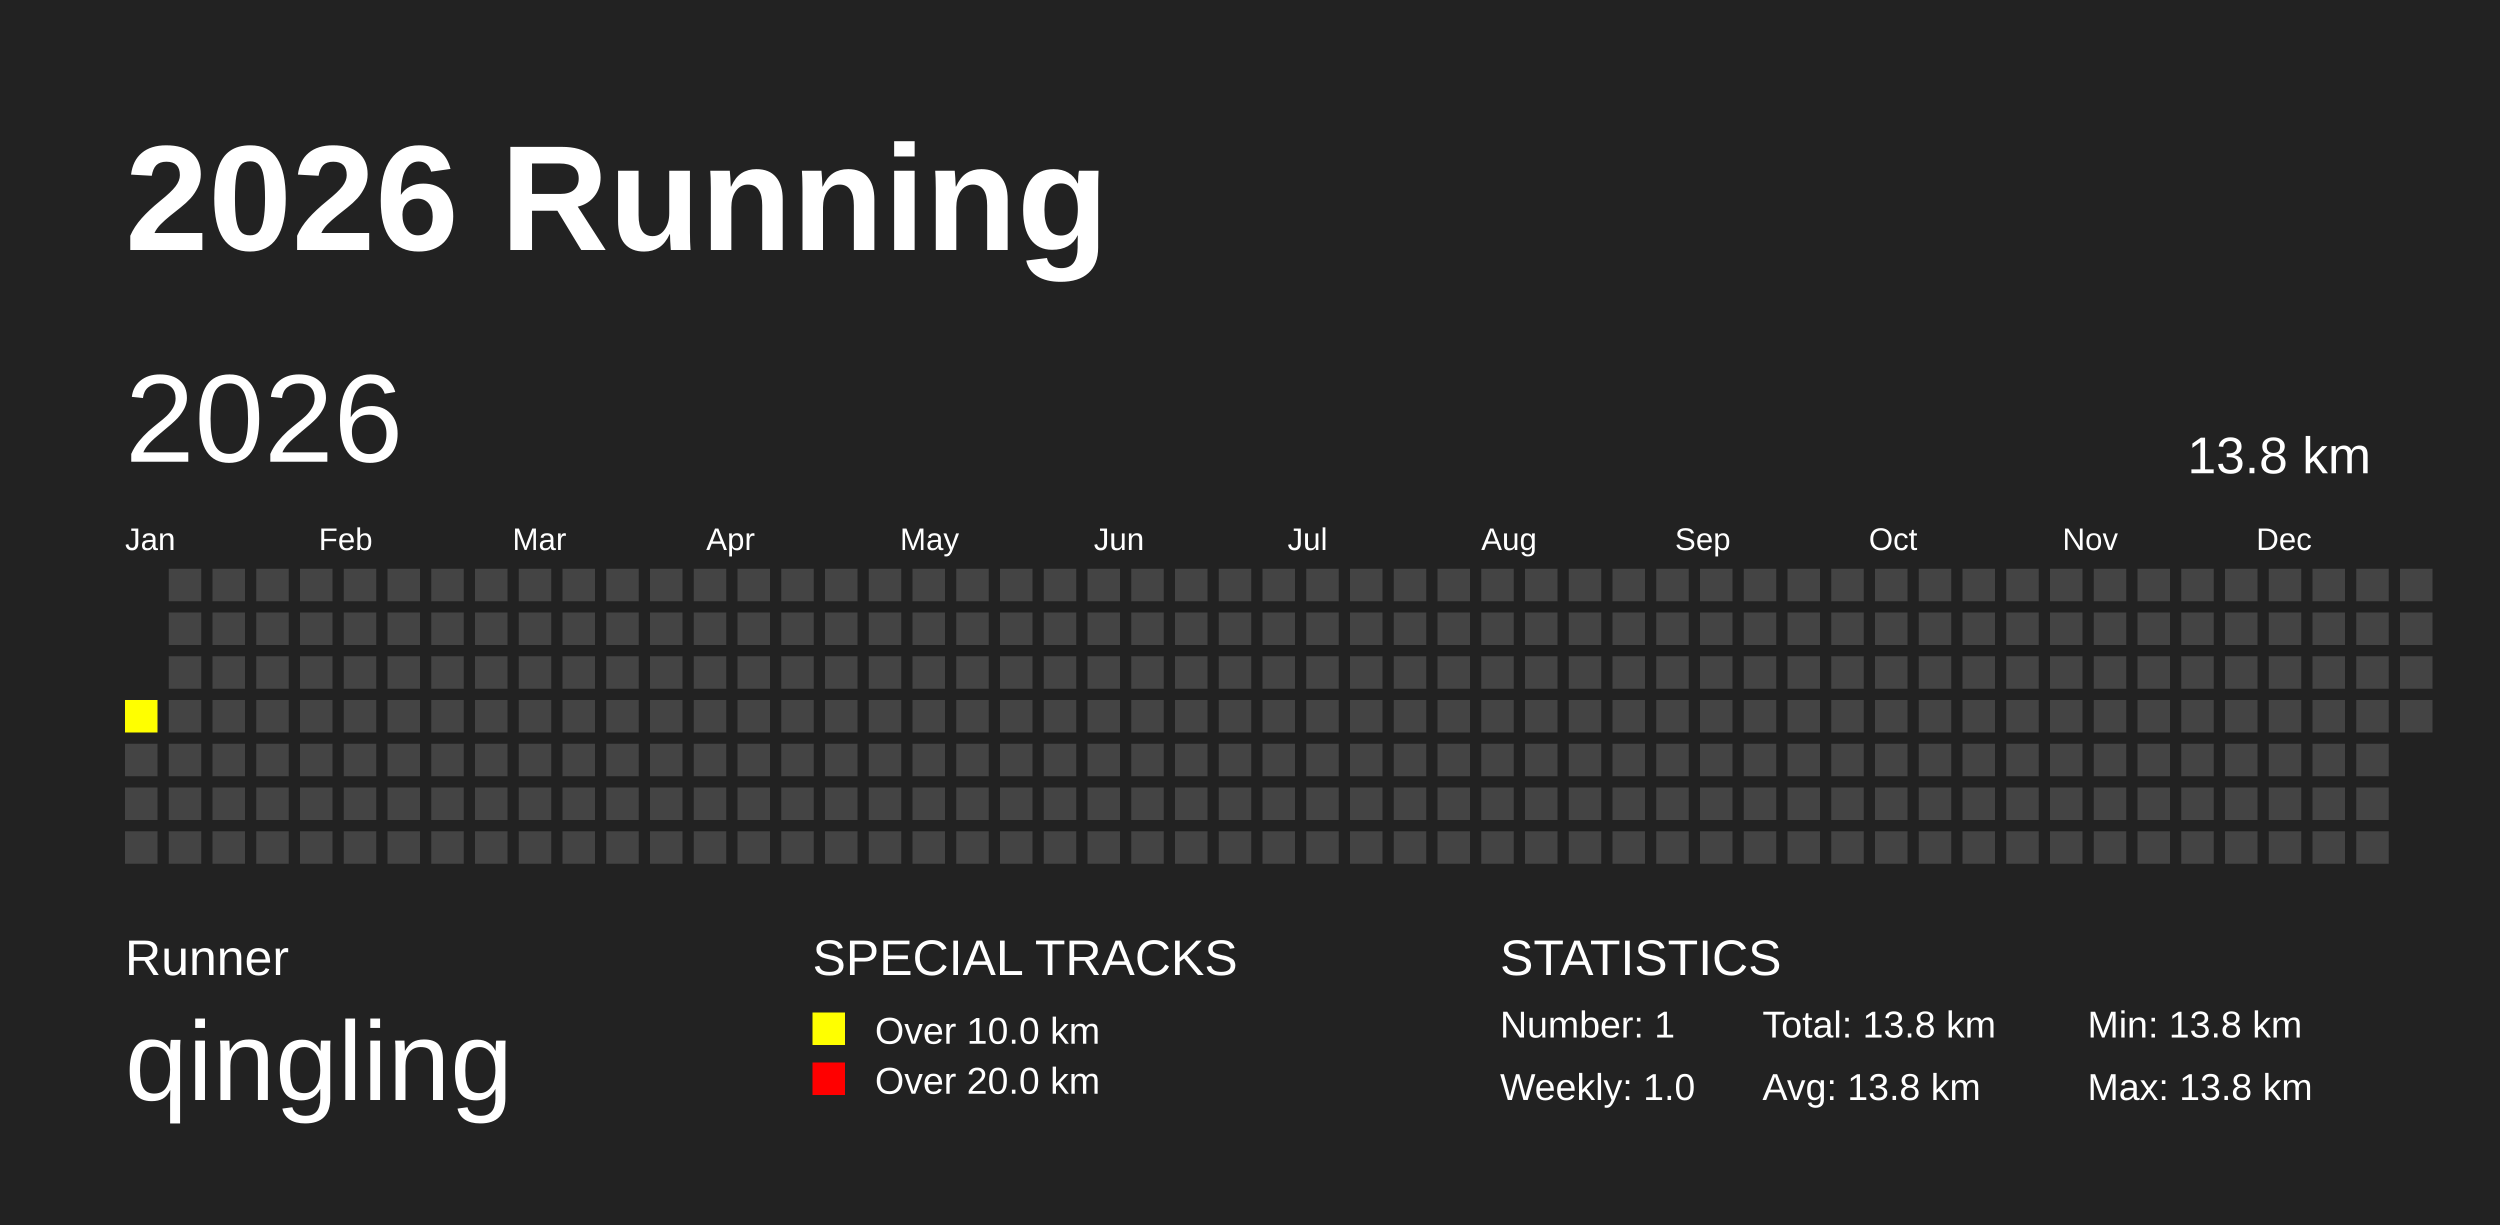
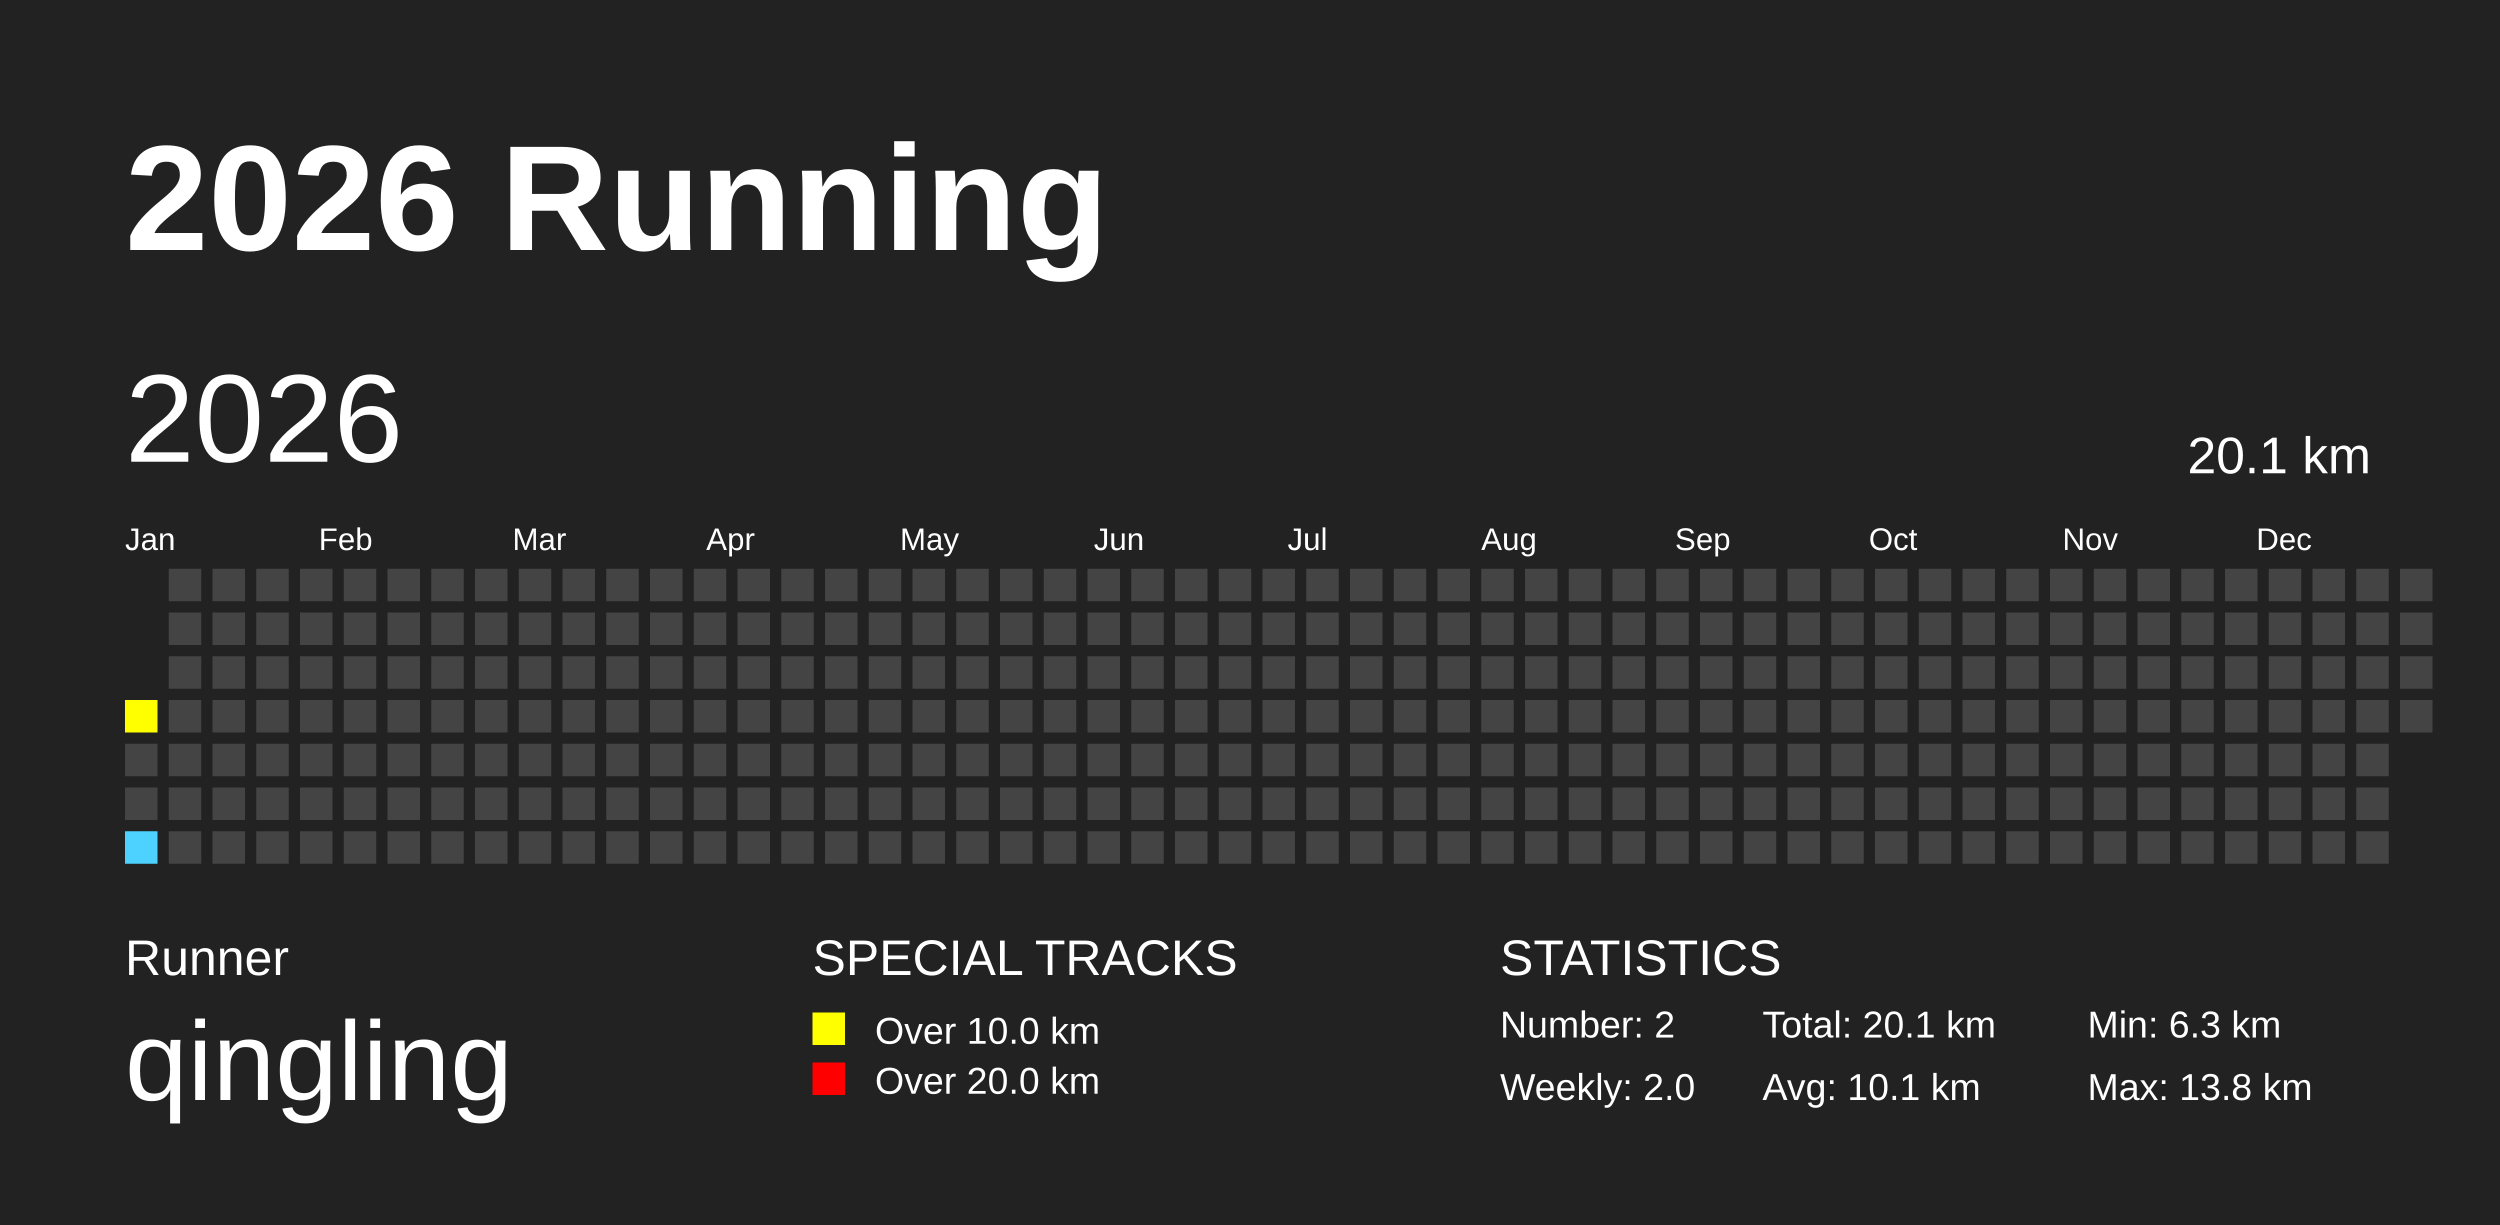
<svg xmlns="http://www.w3.org/2000/svg" baseProfile="full" height="98mm" version="1.1" viewBox="0,0,200,98" width="200mm">
  <defs />
  <rect fill="#222222" height="98" width="200" x="0" y="0" />
  <text fill="#FFFFFF" style="font-size:12px; font-family:Arial; font-weight:bold;" x="10" y="20">2026 Running</text>
  <text fill="#FFFFFF" style="font-size:4px; font-family:Arial" x="10" y="78">Runner</text>
  <text fill="#FFFFFF" style="font-size:9px; font-family:Arial" x="10" y="88">qingling</text>
  <text fill="#FFFFFF" style="font-size:4px; font-family:Arial" x="65" y="78">SPECIAL TRACKS</text>
  <rect fill="yellow" height="2.6" width="2.6" x="65" y="81" />
  <text fill="#FFFFFF" style="font-size:3px; font-family:Arial" x="70" y="83.5">Over 10.0 km</text>
  <rect fill="red" height="2.6" width="2.6" x="65" y="85" />
  <text fill="#FFFFFF" style="font-size:3px; font-family:Arial" x="70" y="87.5">Over 20.0 km</text>
  <text fill="#FFFFFF" style="font-size:4px; font-family:Arial" x="120" y="78">STATISTICS</text>
-   <text fill="#FFFFFF" style="font-size:3px; font-family:Arial" x="120" y="83">Number: 1</text>
-   <text fill="#FFFFFF" style="font-size:3px; font-family:Arial" x="120" y="88">Weekly: 1.0</text>
-   <text fill="#FFFFFF" style="font-size:3px; font-family:Arial" x="141" y="83">Total: 13.8 km</text>
-   <text fill="#FFFFFF" style="font-size:3px; font-family:Arial" x="141" y="88">Avg: 13.8 km</text>
-   <text fill="#FFFFFF" style="font-size:3px; font-family:Arial" x="167" y="83">Min: 13.8 km</text>
+   <text fill="#FFFFFF" style="font-size:3px; font-family:Arial" x="120" y="83">Number: 2</text>
+   <text fill="#FFFFFF" style="font-size:3px; font-family:Arial" x="120" y="88">Weekly: 2.0</text>
+   <text fill="#FFFFFF" style="font-size:3px; font-family:Arial" x="141" y="83">Total: 20.1 km</text>
+   <text fill="#FFFFFF" style="font-size:3px; font-family:Arial" x="141" y="88">Avg: 10.1 km</text>
+   <text fill="#FFFFFF" style="font-size:3px; font-family:Arial" x="167" y="83">Min: 6.3 km</text>
  <text fill="#FFFFFF" style="font-size:3px; font-family:Arial" x="167" y="88">Max: 13.8 km</text>
  <text dominant-baseline="hanging" fill="#FFFFFF" style="font-size:10.0px; font-family:Arial;" x="10" y="30">2026</text>
-   <text dominant-baseline="hanging" fill="#FFFFFF" style="font-size:4.125px; font-family:Arial;" x="175" y="35">13.8 km</text>
+   <text dominant-baseline="hanging" fill="#FFFFFF" style="font-size:4.125px; font-family:Arial;" x="175" y="35">20.1 km</text>
  <text fill="#FFFFFF" style="font-size:2.5px; font-family:Arial" x="10.0" y="44">Jan</text>
  <text fill="#FFFFFF" style="font-size:2.5px; font-family:Arial" x="25.5" y="44">Feb</text>
  <text fill="#FFFFFF" style="font-size:2.5px; font-family:Arial" x="41.0" y="44">Mar</text>
  <text fill="#FFFFFF" style="font-size:2.5px; font-family:Arial" x="56.5" y="44">Apr</text>
  <text fill="#FFFFFF" style="font-size:2.5px; font-family:Arial" x="72.0" y="44">May</text>
  <text fill="#FFFFFF" style="font-size:2.5px; font-family:Arial" x="87.5" y="44">Jun</text>
  <text fill="#FFFFFF" style="font-size:2.5px; font-family:Arial" x="103.0" y="44">Jul</text>
  <text fill="#FFFFFF" style="font-size:2.5px; font-family:Arial" x="118.5" y="44">Aug</text>
  <text fill="#FFFFFF" style="font-size:2.5px; font-family:Arial" x="134.0" y="44">Sep</text>
  <text fill="#FFFFFF" style="font-size:2.5px; font-family:Arial" x="149.5" y="44">Oct</text>
  <text fill="#FFFFFF" style="font-size:2.5px; font-family:Arial" x="165.0" y="44">Nov</text>
  <text fill="#FFFFFF" style="font-size:2.5px; font-family:Arial" x="180.5" y="44">Dec</text>
  <rect fill="yellow" height="2.6" width="2.6" x="10.0" y="56.0" />
  <rect fill="#444444" height="2.6" width="2.6" x="10.0" y="59.5" />
  <rect fill="#444444" height="2.6" width="2.6" x="10.0" y="63.0" />
-   <rect fill="#444444" height="2.6" width="2.6" x="10.0" y="66.5" />
+   <rect fill="#4DD2FF" height="2.6" width="2.6" x="10.0" y="66.5" />
  <rect fill="#444444" height="2.6" width="2.6" x="13.5" y="45.5" />
  <rect fill="#444444" height="2.6" width="2.6" x="13.5" y="49.0" />
  <rect fill="#444444" height="2.6" width="2.6" x="13.5" y="52.5" />
  <rect fill="#444444" height="2.6" width="2.6" x="13.5" y="56.0" />
  <rect fill="#444444" height="2.6" width="2.6" x="13.5" y="59.5" />
  <rect fill="#444444" height="2.6" width="2.6" x="13.5" y="63.0" />
  <rect fill="#444444" height="2.6" width="2.6" x="13.5" y="66.5" />
  <rect fill="#444444" height="2.6" width="2.6" x="17.0" y="45.5" />
  <rect fill="#444444" height="2.6" width="2.6" x="17.0" y="49.0" />
  <rect fill="#444444" height="2.6" width="2.6" x="17.0" y="52.5" />
  <rect fill="#444444" height="2.6" width="2.6" x="17.0" y="56.0" />
  <rect fill="#444444" height="2.6" width="2.6" x="17.0" y="59.5" />
  <rect fill="#444444" height="2.6" width="2.6" x="17.0" y="63.0" />
  <rect fill="#444444" height="2.6" width="2.6" x="17.0" y="66.5" />
  <rect fill="#444444" height="2.6" width="2.6" x="20.5" y="45.5" />
  <rect fill="#444444" height="2.6" width="2.6" x="20.5" y="49.0" />
  <rect fill="#444444" height="2.6" width="2.6" x="20.5" y="52.5" />
  <rect fill="#444444" height="2.6" width="2.6" x="20.5" y="56.0" />
  <rect fill="#444444" height="2.6" width="2.6" x="20.5" y="59.5" />
  <rect fill="#444444" height="2.6" width="2.6" x="20.5" y="63.0" />
  <rect fill="#444444" height="2.6" width="2.6" x="20.5" y="66.5" />
  <rect fill="#444444" height="2.6" width="2.6" x="24.0" y="45.5" />
  <rect fill="#444444" height="2.6" width="2.6" x="24.0" y="49.0" />
  <rect fill="#444444" height="2.6" width="2.6" x="24.0" y="52.5" />
  <rect fill="#444444" height="2.6" width="2.6" x="24.0" y="56.0" />
  <rect fill="#444444" height="2.6" width="2.6" x="24.0" y="59.5" />
  <rect fill="#444444" height="2.6" width="2.6" x="24.0" y="63.0" />
  <rect fill="#444444" height="2.6" width="2.6" x="24.0" y="66.5" />
  <rect fill="#444444" height="2.6" width="2.6" x="27.5" y="45.5" />
  <rect fill="#444444" height="2.6" width="2.6" x="27.5" y="49.0" />
  <rect fill="#444444" height="2.6" width="2.6" x="27.5" y="52.5" />
  <rect fill="#444444" height="2.6" width="2.6" x="27.5" y="56.0" />
  <rect fill="#444444" height="2.6" width="2.6" x="27.5" y="59.5" />
  <rect fill="#444444" height="2.6" width="2.6" x="27.5" y="63.0" />
  <rect fill="#444444" height="2.6" width="2.6" x="27.5" y="66.5" />
  <rect fill="#444444" height="2.6" width="2.6" x="31.0" y="45.5" />
  <rect fill="#444444" height="2.6" width="2.6" x="31.0" y="49.0" />
  <rect fill="#444444" height="2.6" width="2.6" x="31.0" y="52.5" />
  <rect fill="#444444" height="2.6" width="2.6" x="31.0" y="56.0" />
  <rect fill="#444444" height="2.6" width="2.6" x="31.0" y="59.5" />
  <rect fill="#444444" height="2.6" width="2.6" x="31.0" y="63.0" />
  <rect fill="#444444" height="2.6" width="2.6" x="31.0" y="66.5" />
  <rect fill="#444444" height="2.6" width="2.6" x="34.5" y="45.5" />
  <rect fill="#444444" height="2.6" width="2.6" x="34.5" y="49.0" />
  <rect fill="#444444" height="2.6" width="2.6" x="34.5" y="52.5" />
  <rect fill="#444444" height="2.6" width="2.6" x="34.5" y="56.0" />
  <rect fill="#444444" height="2.6" width="2.6" x="34.5" y="59.5" />
  <rect fill="#444444" height="2.6" width="2.6" x="34.5" y="63.0" />
  <rect fill="#444444" height="2.6" width="2.6" x="34.5" y="66.5" />
  <rect fill="#444444" height="2.6" width="2.6" x="38.0" y="45.5" />
  <rect fill="#444444" height="2.6" width="2.6" x="38.0" y="49.0" />
  <rect fill="#444444" height="2.6" width="2.6" x="38.0" y="52.5" />
  <rect fill="#444444" height="2.6" width="2.6" x="38.0" y="56.0" />
  <rect fill="#444444" height="2.6" width="2.6" x="38.0" y="59.5" />
  <rect fill="#444444" height="2.6" width="2.6" x="38.0" y="63.0" />
  <rect fill="#444444" height="2.6" width="2.6" x="38.0" y="66.5" />
  <rect fill="#444444" height="2.6" width="2.6" x="41.5" y="45.5" />
  <rect fill="#444444" height="2.6" width="2.6" x="41.5" y="49.0" />
  <rect fill="#444444" height="2.6" width="2.6" x="41.5" y="52.5" />
  <rect fill="#444444" height="2.6" width="2.6" x="41.5" y="56.0" />
  <rect fill="#444444" height="2.6" width="2.6" x="41.5" y="59.5" />
  <rect fill="#444444" height="2.6" width="2.6" x="41.5" y="63.0" />
  <rect fill="#444444" height="2.6" width="2.6" x="41.5" y="66.5" />
  <rect fill="#444444" height="2.6" width="2.6" x="45.0" y="45.5" />
  <rect fill="#444444" height="2.6" width="2.6" x="45.0" y="49.0" />
  <rect fill="#444444" height="2.6" width="2.6" x="45.0" y="52.5" />
  <rect fill="#444444" height="2.6" width="2.6" x="45.0" y="56.0" />
  <rect fill="#444444" height="2.6" width="2.6" x="45.0" y="59.5" />
  <rect fill="#444444" height="2.6" width="2.6" x="45.0" y="63.0" />
  <rect fill="#444444" height="2.6" width="2.6" x="45.0" y="66.5" />
  <rect fill="#444444" height="2.6" width="2.6" x="48.5" y="45.5" />
  <rect fill="#444444" height="2.6" width="2.6" x="48.5" y="49.0" />
  <rect fill="#444444" height="2.6" width="2.6" x="48.5" y="52.5" />
  <rect fill="#444444" height="2.6" width="2.6" x="48.5" y="56.0" />
  <rect fill="#444444" height="2.6" width="2.6" x="48.5" y="59.5" />
  <rect fill="#444444" height="2.6" width="2.6" x="48.5" y="63.0" />
  <rect fill="#444444" height="2.6" width="2.6" x="48.5" y="66.5" />
  <rect fill="#444444" height="2.6" width="2.6" x="52.0" y="45.5" />
  <rect fill="#444444" height="2.6" width="2.6" x="52.0" y="49.0" />
  <rect fill="#444444" height="2.6" width="2.6" x="52.0" y="52.5" />
  <rect fill="#444444" height="2.6" width="2.6" x="52.0" y="56.0" />
  <rect fill="#444444" height="2.6" width="2.6" x="52.0" y="59.5" />
  <rect fill="#444444" height="2.6" width="2.6" x="52.0" y="63.0" />
  <rect fill="#444444" height="2.6" width="2.6" x="52.0" y="66.5" />
  <rect fill="#444444" height="2.6" width="2.6" x="55.5" y="45.5" />
  <rect fill="#444444" height="2.6" width="2.6" x="55.5" y="49.0" />
  <rect fill="#444444" height="2.6" width="2.6" x="55.5" y="52.5" />
  <rect fill="#444444" height="2.6" width="2.6" x="55.5" y="56.0" />
  <rect fill="#444444" height="2.6" width="2.6" x="55.5" y="59.5" />
  <rect fill="#444444" height="2.6" width="2.6" x="55.5" y="63.0" />
  <rect fill="#444444" height="2.6" width="2.6" x="55.5" y="66.5" />
  <rect fill="#444444" height="2.6" width="2.6" x="59.0" y="45.5" />
  <rect fill="#444444" height="2.6" width="2.6" x="59.0" y="49.0" />
  <rect fill="#444444" height="2.6" width="2.6" x="59.0" y="52.5" />
  <rect fill="#444444" height="2.6" width="2.6" x="59.0" y="56.0" />
  <rect fill="#444444" height="2.6" width="2.6" x="59.0" y="59.5" />
  <rect fill="#444444" height="2.6" width="2.6" x="59.0" y="63.0" />
  <rect fill="#444444" height="2.6" width="2.6" x="59.0" y="66.5" />
  <rect fill="#444444" height="2.6" width="2.6" x="62.5" y="45.5" />
  <rect fill="#444444" height="2.6" width="2.6" x="62.5" y="49.0" />
  <rect fill="#444444" height="2.6" width="2.6" x="62.5" y="52.5" />
  <rect fill="#444444" height="2.6" width="2.6" x="62.5" y="56.0" />
  <rect fill="#444444" height="2.6" width="2.6" x="62.5" y="59.5" />
  <rect fill="#444444" height="2.6" width="2.6" x="62.5" y="63.0" />
  <rect fill="#444444" height="2.6" width="2.6" x="62.5" y="66.5" />
  <rect fill="#444444" height="2.6" width="2.6" x="66.0" y="45.5" />
  <rect fill="#444444" height="2.6" width="2.6" x="66.0" y="49.0" />
  <rect fill="#444444" height="2.6" width="2.6" x="66.0" y="52.5" />
  <rect fill="#444444" height="2.6" width="2.6" x="66.0" y="56.0" />
  <rect fill="#444444" height="2.6" width="2.6" x="66.0" y="59.5" />
  <rect fill="#444444" height="2.6" width="2.6" x="66.0" y="63.0" />
  <rect fill="#444444" height="2.6" width="2.6" x="66.0" y="66.5" />
  <rect fill="#444444" height="2.6" width="2.6" x="69.5" y="45.5" />
  <rect fill="#444444" height="2.6" width="2.6" x="69.5" y="49.0" />
  <rect fill="#444444" height="2.6" width="2.6" x="69.5" y="52.5" />
  <rect fill="#444444" height="2.6" width="2.6" x="69.5" y="56.0" />
  <rect fill="#444444" height="2.6" width="2.6" x="69.5" y="59.5" />
  <rect fill="#444444" height="2.6" width="2.6" x="69.5" y="63.0" />
  <rect fill="#444444" height="2.6" width="2.6" x="69.5" y="66.5" />
  <rect fill="#444444" height="2.6" width="2.6" x="73.0" y="45.5" />
  <rect fill="#444444" height="2.6" width="2.6" x="73.0" y="49.0" />
  <rect fill="#444444" height="2.6" width="2.6" x="73.0" y="52.5" />
  <rect fill="#444444" height="2.6" width="2.6" x="73.0" y="56.0" />
  <rect fill="#444444" height="2.6" width="2.6" x="73.0" y="59.5" />
  <rect fill="#444444" height="2.6" width="2.6" x="73.0" y="63.0" />
  <rect fill="#444444" height="2.6" width="2.6" x="73.0" y="66.5" />
  <rect fill="#444444" height="2.6" width="2.6" x="76.5" y="45.5" />
  <rect fill="#444444" height="2.6" width="2.6" x="76.5" y="49.0" />
  <rect fill="#444444" height="2.6" width="2.6" x="76.5" y="52.5" />
  <rect fill="#444444" height="2.6" width="2.6" x="76.5" y="56.0" />
  <rect fill="#444444" height="2.6" width="2.6" x="76.5" y="59.5" />
  <rect fill="#444444" height="2.6" width="2.6" x="76.5" y="63.0" />
  <rect fill="#444444" height="2.6" width="2.6" x="76.5" y="66.5" />
  <rect fill="#444444" height="2.6" width="2.6" x="80.0" y="45.5" />
  <rect fill="#444444" height="2.6" width="2.6" x="80.0" y="49.0" />
  <rect fill="#444444" height="2.6" width="2.6" x="80.0" y="52.5" />
  <rect fill="#444444" height="2.6" width="2.6" x="80.0" y="56.0" />
  <rect fill="#444444" height="2.6" width="2.6" x="80.0" y="59.5" />
  <rect fill="#444444" height="2.6" width="2.6" x="80.0" y="63.0" />
  <rect fill="#444444" height="2.6" width="2.6" x="80.0" y="66.5" />
  <rect fill="#444444" height="2.6" width="2.6" x="83.5" y="45.5" />
  <rect fill="#444444" height="2.6" width="2.6" x="83.5" y="49.0" />
  <rect fill="#444444" height="2.6" width="2.6" x="83.5" y="52.5" />
  <rect fill="#444444" height="2.6" width="2.6" x="83.5" y="56.0" />
  <rect fill="#444444" height="2.6" width="2.6" x="83.5" y="59.5" />
  <rect fill="#444444" height="2.6" width="2.6" x="83.5" y="63.0" />
  <rect fill="#444444" height="2.6" width="2.6" x="83.5" y="66.5" />
  <rect fill="#444444" height="2.6" width="2.6" x="87.0" y="45.5" />
  <rect fill="#444444" height="2.6" width="2.6" x="87.0" y="49.0" />
  <rect fill="#444444" height="2.6" width="2.6" x="87.0" y="52.5" />
  <rect fill="#444444" height="2.6" width="2.6" x="87.0" y="56.0" />
  <rect fill="#444444" height="2.6" width="2.6" x="87.0" y="59.5" />
  <rect fill="#444444" height="2.6" width="2.6" x="87.0" y="63.0" />
  <rect fill="#444444" height="2.6" width="2.6" x="87.0" y="66.5" />
  <rect fill="#444444" height="2.6" width="2.6" x="90.5" y="45.5" />
  <rect fill="#444444" height="2.6" width="2.6" x="90.5" y="49.0" />
  <rect fill="#444444" height="2.6" width="2.6" x="90.5" y="52.5" />
  <rect fill="#444444" height="2.6" width="2.6" x="90.5" y="56.0" />
  <rect fill="#444444" height="2.6" width="2.6" x="90.5" y="59.5" />
  <rect fill="#444444" height="2.6" width="2.6" x="90.5" y="63.0" />
  <rect fill="#444444" height="2.6" width="2.6" x="90.5" y="66.5" />
  <rect fill="#444444" height="2.6" width="2.6" x="94.0" y="45.5" />
  <rect fill="#444444" height="2.6" width="2.6" x="94.0" y="49.0" />
  <rect fill="#444444" height="2.6" width="2.6" x="94.0" y="52.5" />
  <rect fill="#444444" height="2.6" width="2.6" x="94.0" y="56.0" />
  <rect fill="#444444" height="2.6" width="2.6" x="94.0" y="59.5" />
  <rect fill="#444444" height="2.6" width="2.6" x="94.0" y="63.0" />
  <rect fill="#444444" height="2.6" width="2.6" x="94.0" y="66.5" />
  <rect fill="#444444" height="2.6" width="2.6" x="97.5" y="45.5" />
  <rect fill="#444444" height="2.6" width="2.6" x="97.5" y="49.0" />
  <rect fill="#444444" height="2.6" width="2.6" x="97.5" y="52.5" />
  <rect fill="#444444" height="2.6" width="2.6" x="97.5" y="56.0" />
  <rect fill="#444444" height="2.6" width="2.6" x="97.5" y="59.5" />
  <rect fill="#444444" height="2.6" width="2.6" x="97.5" y="63.0" />
  <rect fill="#444444" height="2.6" width="2.6" x="97.5" y="66.5" />
  <rect fill="#444444" height="2.6" width="2.6" x="101.0" y="45.5" />
  <rect fill="#444444" height="2.6" width="2.6" x="101.0" y="49.0" />
  <rect fill="#444444" height="2.6" width="2.6" x="101.0" y="52.5" />
  <rect fill="#444444" height="2.6" width="2.6" x="101.0" y="56.0" />
  <rect fill="#444444" height="2.6" width="2.6" x="101.0" y="59.5" />
  <rect fill="#444444" height="2.6" width="2.6" x="101.0" y="63.0" />
  <rect fill="#444444" height="2.6" width="2.6" x="101.0" y="66.5" />
  <rect fill="#444444" height="2.6" width="2.6" x="104.5" y="45.5" />
  <rect fill="#444444" height="2.6" width="2.6" x="104.5" y="49.0" />
  <rect fill="#444444" height="2.6" width="2.6" x="104.5" y="52.5" />
  <rect fill="#444444" height="2.6" width="2.6" x="104.5" y="56.0" />
  <rect fill="#444444" height="2.6" width="2.6" x="104.5" y="59.5" />
  <rect fill="#444444" height="2.6" width="2.6" x="104.5" y="63.0" />
  <rect fill="#444444" height="2.6" width="2.6" x="104.5" y="66.5" />
  <rect fill="#444444" height="2.6" width="2.6" x="108.0" y="45.5" />
  <rect fill="#444444" height="2.6" width="2.6" x="108.0" y="49.0" />
  <rect fill="#444444" height="2.6" width="2.6" x="108.0" y="52.5" />
  <rect fill="#444444" height="2.6" width="2.6" x="108.0" y="56.0" />
  <rect fill="#444444" height="2.6" width="2.6" x="108.0" y="59.5" />
  <rect fill="#444444" height="2.6" width="2.6" x="108.0" y="63.0" />
  <rect fill="#444444" height="2.6" width="2.6" x="108.0" y="66.5" />
  <rect fill="#444444" height="2.6" width="2.6" x="111.5" y="45.5" />
  <rect fill="#444444" height="2.6" width="2.6" x="111.5" y="49.0" />
  <rect fill="#444444" height="2.6" width="2.6" x="111.5" y="52.5" />
  <rect fill="#444444" height="2.6" width="2.6" x="111.5" y="56.0" />
  <rect fill="#444444" height="2.6" width="2.6" x="111.5" y="59.5" />
  <rect fill="#444444" height="2.6" width="2.6" x="111.5" y="63.0" />
  <rect fill="#444444" height="2.6" width="2.6" x="111.5" y="66.5" />
  <rect fill="#444444" height="2.6" width="2.6" x="115.0" y="45.5" />
  <rect fill="#444444" height="2.6" width="2.6" x="115.0" y="49.0" />
  <rect fill="#444444" height="2.6" width="2.6" x="115.0" y="52.5" />
  <rect fill="#444444" height="2.6" width="2.6" x="115.0" y="56.0" />
  <rect fill="#444444" height="2.6" width="2.6" x="115.0" y="59.5" />
  <rect fill="#444444" height="2.6" width="2.6" x="115.0" y="63.0" />
  <rect fill="#444444" height="2.6" width="2.6" x="115.0" y="66.5" />
  <rect fill="#444444" height="2.6" width="2.6" x="118.5" y="45.5" />
  <rect fill="#444444" height="2.6" width="2.6" x="118.5" y="49.0" />
  <rect fill="#444444" height="2.6" width="2.6" x="118.5" y="52.5" />
  <rect fill="#444444" height="2.6" width="2.6" x="118.5" y="56.0" />
  <rect fill="#444444" height="2.6" width="2.6" x="118.5" y="59.5" />
  <rect fill="#444444" height="2.6" width="2.6" x="118.5" y="63.0" />
  <rect fill="#444444" height="2.6" width="2.6" x="118.5" y="66.5" />
  <rect fill="#444444" height="2.6" width="2.6" x="122.0" y="45.5" />
  <rect fill="#444444" height="2.6" width="2.6" x="122.0" y="49.0" />
  <rect fill="#444444" height="2.6" width="2.6" x="122.0" y="52.5" />
  <rect fill="#444444" height="2.6" width="2.6" x="122.0" y="56.0" />
  <rect fill="#444444" height="2.6" width="2.6" x="122.0" y="59.5" />
  <rect fill="#444444" height="2.6" width="2.6" x="122.0" y="63.0" />
  <rect fill="#444444" height="2.6" width="2.6" x="122.0" y="66.5" />
  <rect fill="#444444" height="2.6" width="2.6" x="125.5" y="45.5" />
  <rect fill="#444444" height="2.6" width="2.6" x="125.5" y="49.0" />
  <rect fill="#444444" height="2.6" width="2.6" x="125.5" y="52.5" />
  <rect fill="#444444" height="2.6" width="2.6" x="125.5" y="56.0" />
  <rect fill="#444444" height="2.6" width="2.6" x="125.5" y="59.5" />
  <rect fill="#444444" height="2.6" width="2.6" x="125.5" y="63.0" />
  <rect fill="#444444" height="2.6" width="2.6" x="125.5" y="66.5" />
  <rect fill="#444444" height="2.6" width="2.6" x="129.0" y="45.5" />
  <rect fill="#444444" height="2.6" width="2.6" x="129.0" y="49.0" />
  <rect fill="#444444" height="2.6" width="2.6" x="129.0" y="52.5" />
  <rect fill="#444444" height="2.6" width="2.6" x="129.0" y="56.0" />
  <rect fill="#444444" height="2.6" width="2.6" x="129.0" y="59.5" />
  <rect fill="#444444" height="2.6" width="2.6" x="129.0" y="63.0" />
  <rect fill="#444444" height="2.6" width="2.6" x="129.0" y="66.5" />
  <rect fill="#444444" height="2.6" width="2.6" x="132.5" y="45.5" />
  <rect fill="#444444" height="2.6" width="2.6" x="132.5" y="49.0" />
  <rect fill="#444444" height="2.6" width="2.6" x="132.5" y="52.5" />
  <rect fill="#444444" height="2.6" width="2.6" x="132.5" y="56.0" />
  <rect fill="#444444" height="2.6" width="2.6" x="132.5" y="59.5" />
  <rect fill="#444444" height="2.6" width="2.6" x="132.5" y="63.0" />
  <rect fill="#444444" height="2.6" width="2.6" x="132.5" y="66.5" />
  <rect fill="#444444" height="2.6" width="2.6" x="136.0" y="45.5" />
  <rect fill="#444444" height="2.6" width="2.6" x="136.0" y="49.0" />
  <rect fill="#444444" height="2.6" width="2.6" x="136.0" y="52.5" />
  <rect fill="#444444" height="2.6" width="2.6" x="136.0" y="56.0" />
  <rect fill="#444444" height="2.6" width="2.6" x="136.0" y="59.5" />
  <rect fill="#444444" height="2.6" width="2.6" x="136.0" y="63.0" />
  <rect fill="#444444" height="2.6" width="2.6" x="136.0" y="66.5" />
  <rect fill="#444444" height="2.6" width="2.6" x="139.5" y="45.5" />
  <rect fill="#444444" height="2.6" width="2.6" x="139.5" y="49.0" />
  <rect fill="#444444" height="2.6" width="2.6" x="139.5" y="52.5" />
  <rect fill="#444444" height="2.6" width="2.6" x="139.5" y="56.0" />
  <rect fill="#444444" height="2.6" width="2.6" x="139.5" y="59.5" />
  <rect fill="#444444" height="2.6" width="2.6" x="139.5" y="63.0" />
  <rect fill="#444444" height="2.6" width="2.6" x="139.5" y="66.5" />
  <rect fill="#444444" height="2.6" width="2.6" x="143.0" y="45.5" />
  <rect fill="#444444" height="2.6" width="2.6" x="143.0" y="49.0" />
  <rect fill="#444444" height="2.6" width="2.6" x="143.0" y="52.5" />
  <rect fill="#444444" height="2.6" width="2.6" x="143.0" y="56.0" />
  <rect fill="#444444" height="2.6" width="2.6" x="143.0" y="59.5" />
  <rect fill="#444444" height="2.6" width="2.6" x="143.0" y="63.0" />
  <rect fill="#444444" height="2.6" width="2.6" x="143.0" y="66.5" />
  <rect fill="#444444" height="2.6" width="2.6" x="146.5" y="45.5" />
  <rect fill="#444444" height="2.6" width="2.6" x="146.5" y="49.0" />
  <rect fill="#444444" height="2.6" width="2.6" x="146.5" y="52.5" />
  <rect fill="#444444" height="2.6" width="2.6" x="146.5" y="56.0" />
  <rect fill="#444444" height="2.6" width="2.6" x="146.5" y="59.5" />
  <rect fill="#444444" height="2.6" width="2.6" x="146.5" y="63.0" />
  <rect fill="#444444" height="2.6" width="2.6" x="146.5" y="66.5" />
  <rect fill="#444444" height="2.6" width="2.6" x="150.0" y="45.5" />
  <rect fill="#444444" height="2.6" width="2.6" x="150.0" y="49.0" />
  <rect fill="#444444" height="2.6" width="2.6" x="150.0" y="52.5" />
  <rect fill="#444444" height="2.6" width="2.6" x="150.0" y="56.0" />
  <rect fill="#444444" height="2.6" width="2.6" x="150.0" y="59.5" />
  <rect fill="#444444" height="2.6" width="2.6" x="150.0" y="63.0" />
  <rect fill="#444444" height="2.6" width="2.6" x="150.0" y="66.5" />
  <rect fill="#444444" height="2.6" width="2.6" x="153.5" y="45.5" />
  <rect fill="#444444" height="2.6" width="2.6" x="153.5" y="49.0" />
  <rect fill="#444444" height="2.6" width="2.6" x="153.5" y="52.5" />
  <rect fill="#444444" height="2.6" width="2.6" x="153.5" y="56.0" />
  <rect fill="#444444" height="2.6" width="2.6" x="153.5" y="59.5" />
  <rect fill="#444444" height="2.6" width="2.6" x="153.5" y="63.0" />
  <rect fill="#444444" height="2.6" width="2.6" x="153.5" y="66.5" />
  <rect fill="#444444" height="2.6" width="2.6" x="157.0" y="45.5" />
  <rect fill="#444444" height="2.6" width="2.6" x="157.0" y="49.0" />
  <rect fill="#444444" height="2.6" width="2.6" x="157.0" y="52.5" />
  <rect fill="#444444" height="2.6" width="2.6" x="157.0" y="56.0" />
  <rect fill="#444444" height="2.6" width="2.6" x="157.0" y="59.5" />
  <rect fill="#444444" height="2.6" width="2.6" x="157.0" y="63.0" />
  <rect fill="#444444" height="2.6" width="2.6" x="157.0" y="66.5" />
  <rect fill="#444444" height="2.6" width="2.6" x="160.5" y="45.5" />
  <rect fill="#444444" height="2.6" width="2.6" x="160.5" y="49.0" />
  <rect fill="#444444" height="2.6" width="2.6" x="160.5" y="52.5" />
  <rect fill="#444444" height="2.6" width="2.6" x="160.5" y="56.0" />
  <rect fill="#444444" height="2.6" width="2.6" x="160.5" y="59.5" />
  <rect fill="#444444" height="2.6" width="2.6" x="160.5" y="63.0" />
  <rect fill="#444444" height="2.6" width="2.6" x="160.5" y="66.5" />
  <rect fill="#444444" height="2.6" width="2.6" x="164.0" y="45.5" />
  <rect fill="#444444" height="2.6" width="2.6" x="164.0" y="49.0" />
  <rect fill="#444444" height="2.6" width="2.6" x="164.0" y="52.5" />
  <rect fill="#444444" height="2.6" width="2.6" x="164.0" y="56.0" />
  <rect fill="#444444" height="2.6" width="2.6" x="164.0" y="59.5" />
  <rect fill="#444444" height="2.6" width="2.6" x="164.0" y="63.0" />
  <rect fill="#444444" height="2.6" width="2.6" x="164.0" y="66.5" />
  <rect fill="#444444" height="2.6" width="2.6" x="167.5" y="45.5" />
  <rect fill="#444444" height="2.6" width="2.6" x="167.5" y="49.0" />
  <rect fill="#444444" height="2.6" width="2.6" x="167.5" y="52.5" />
  <rect fill="#444444" height="2.6" width="2.6" x="167.5" y="56.0" />
  <rect fill="#444444" height="2.6" width="2.6" x="167.5" y="59.5" />
  <rect fill="#444444" height="2.6" width="2.6" x="167.5" y="63.0" />
  <rect fill="#444444" height="2.6" width="2.6" x="167.5" y="66.5" />
  <rect fill="#444444" height="2.6" width="2.6" x="171.0" y="45.5" />
  <rect fill="#444444" height="2.6" width="2.6" x="171.0" y="49.0" />
  <rect fill="#444444" height="2.6" width="2.6" x="171.0" y="52.5" />
  <rect fill="#444444" height="2.6" width="2.6" x="171.0" y="56.0" />
  <rect fill="#444444" height="2.6" width="2.6" x="171.0" y="59.5" />
  <rect fill="#444444" height="2.6" width="2.6" x="171.0" y="63.0" />
  <rect fill="#444444" height="2.6" width="2.6" x="171.0" y="66.5" />
  <rect fill="#444444" height="2.6" width="2.6" x="174.5" y="45.5" />
  <rect fill="#444444" height="2.6" width="2.6" x="174.5" y="49.0" />
  <rect fill="#444444" height="2.6" width="2.6" x="174.5" y="52.5" />
  <rect fill="#444444" height="2.6" width="2.6" x="174.5" y="56.0" />
  <rect fill="#444444" height="2.6" width="2.6" x="174.5" y="59.5" />
  <rect fill="#444444" height="2.6" width="2.6" x="174.5" y="63.0" />
  <rect fill="#444444" height="2.6" width="2.6" x="174.5" y="66.5" />
  <rect fill="#444444" height="2.6" width="2.6" x="178.0" y="45.5" />
  <rect fill="#444444" height="2.6" width="2.6" x="178.0" y="49.0" />
  <rect fill="#444444" height="2.6" width="2.6" x="178.0" y="52.5" />
  <rect fill="#444444" height="2.6" width="2.6" x="178.0" y="56.0" />
  <rect fill="#444444" height="2.6" width="2.6" x="178.0" y="59.5" />
  <rect fill="#444444" height="2.6" width="2.6" x="178.0" y="63.0" />
  <rect fill="#444444" height="2.6" width="2.6" x="178.0" y="66.5" />
  <rect fill="#444444" height="2.6" width="2.6" x="181.5" y="45.5" />
  <rect fill="#444444" height="2.6" width="2.6" x="181.5" y="49.0" />
  <rect fill="#444444" height="2.6" width="2.6" x="181.5" y="52.5" />
  <rect fill="#444444" height="2.6" width="2.6" x="181.5" y="56.0" />
  <rect fill="#444444" height="2.6" width="2.6" x="181.5" y="59.5" />
  <rect fill="#444444" height="2.6" width="2.6" x="181.5" y="63.0" />
  <rect fill="#444444" height="2.6" width="2.6" x="181.5" y="66.5" />
  <rect fill="#444444" height="2.6" width="2.6" x="185.0" y="45.5" />
  <rect fill="#444444" height="2.6" width="2.6" x="185.0" y="49.0" />
  <rect fill="#444444" height="2.6" width="2.6" x="185.0" y="52.5" />
  <rect fill="#444444" height="2.6" width="2.6" x="185.0" y="56.0" />
  <rect fill="#444444" height="2.6" width="2.6" x="185.0" y="59.5" />
  <rect fill="#444444" height="2.6" width="2.6" x="185.0" y="63.0" />
  <rect fill="#444444" height="2.6" width="2.6" x="185.0" y="66.5" />
  <rect fill="#444444" height="2.6" width="2.6" x="188.5" y="45.5" />
  <rect fill="#444444" height="2.6" width="2.6" x="188.5" y="49.0" />
  <rect fill="#444444" height="2.6" width="2.6" x="188.5" y="52.5" />
  <rect fill="#444444" height="2.6" width="2.6" x="188.5" y="56.0" />
  <rect fill="#444444" height="2.6" width="2.6" x="188.5" y="59.5" />
  <rect fill="#444444" height="2.6" width="2.6" x="188.5" y="63.0" />
  <rect fill="#444444" height="2.6" width="2.6" x="188.5" y="66.5" />
  <rect fill="#444444" height="2.6" width="2.6" x="192.0" y="45.5" />
  <rect fill="#444444" height="2.6" width="2.6" x="192.0" y="49.0" />
  <rect fill="#444444" height="2.6" width="2.6" x="192.0" y="52.5" />
  <rect fill="#444444" height="2.6" width="2.6" x="192.0" y="56.0" />
</svg>
